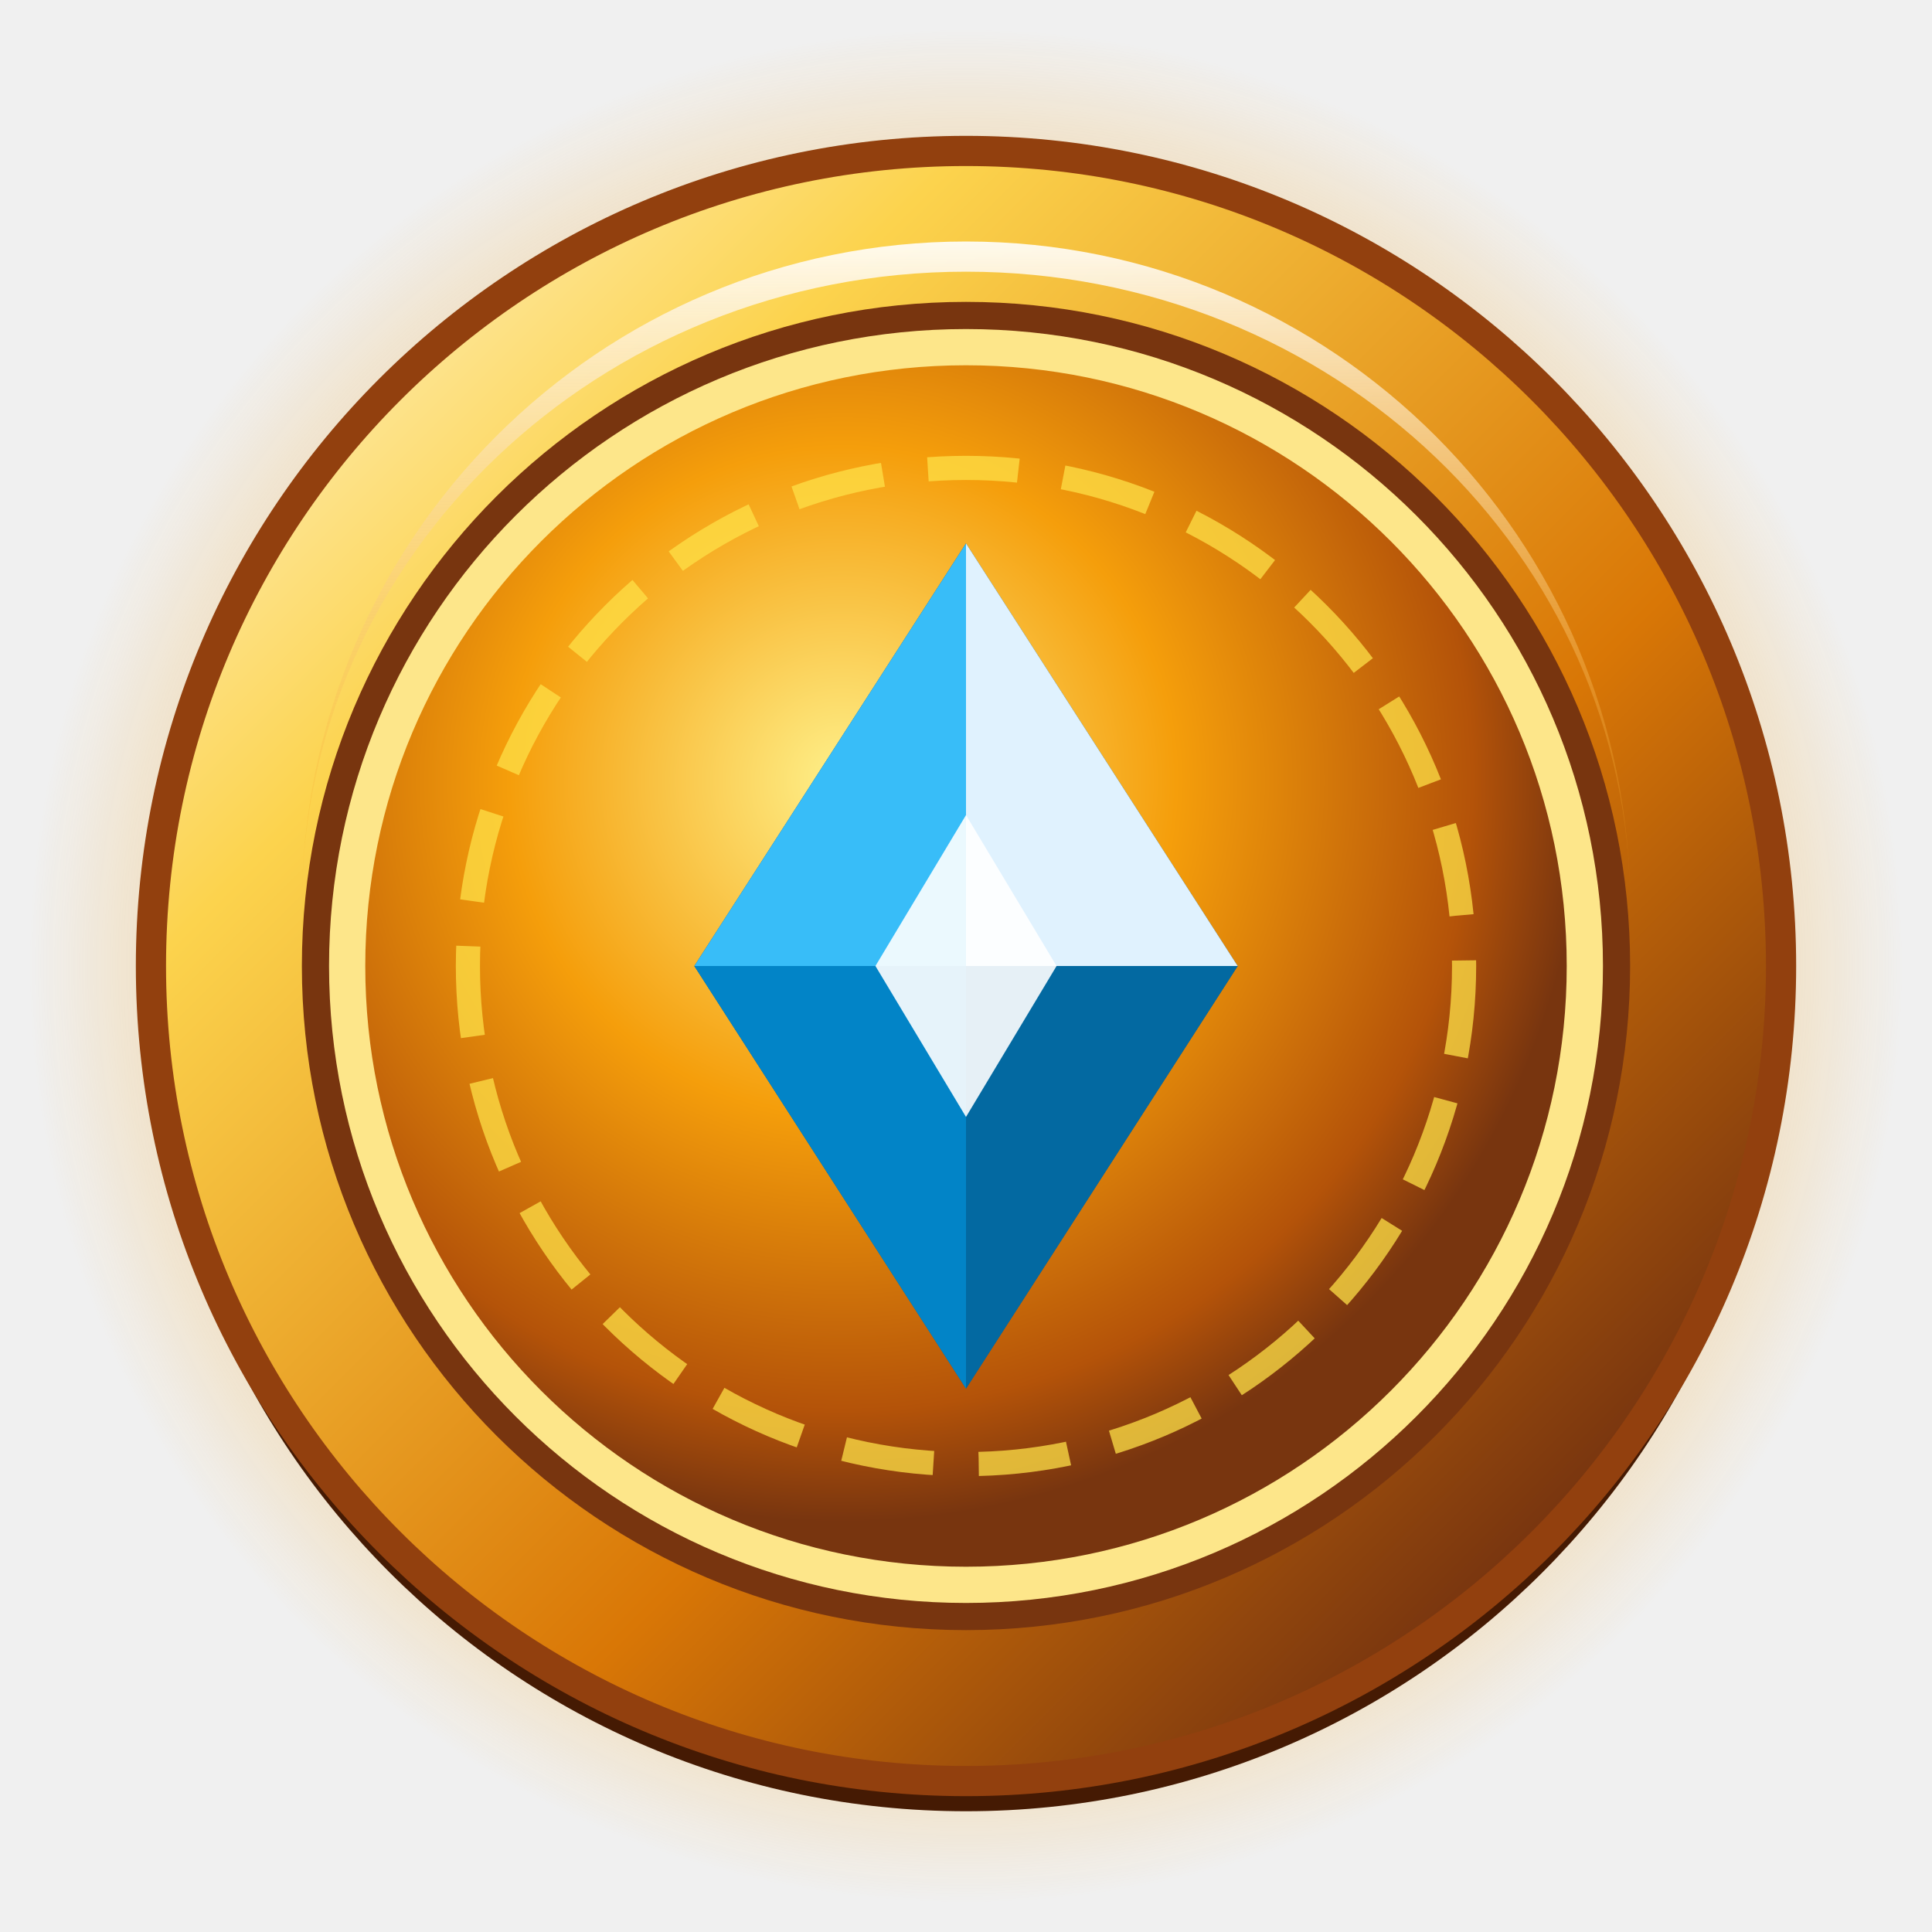
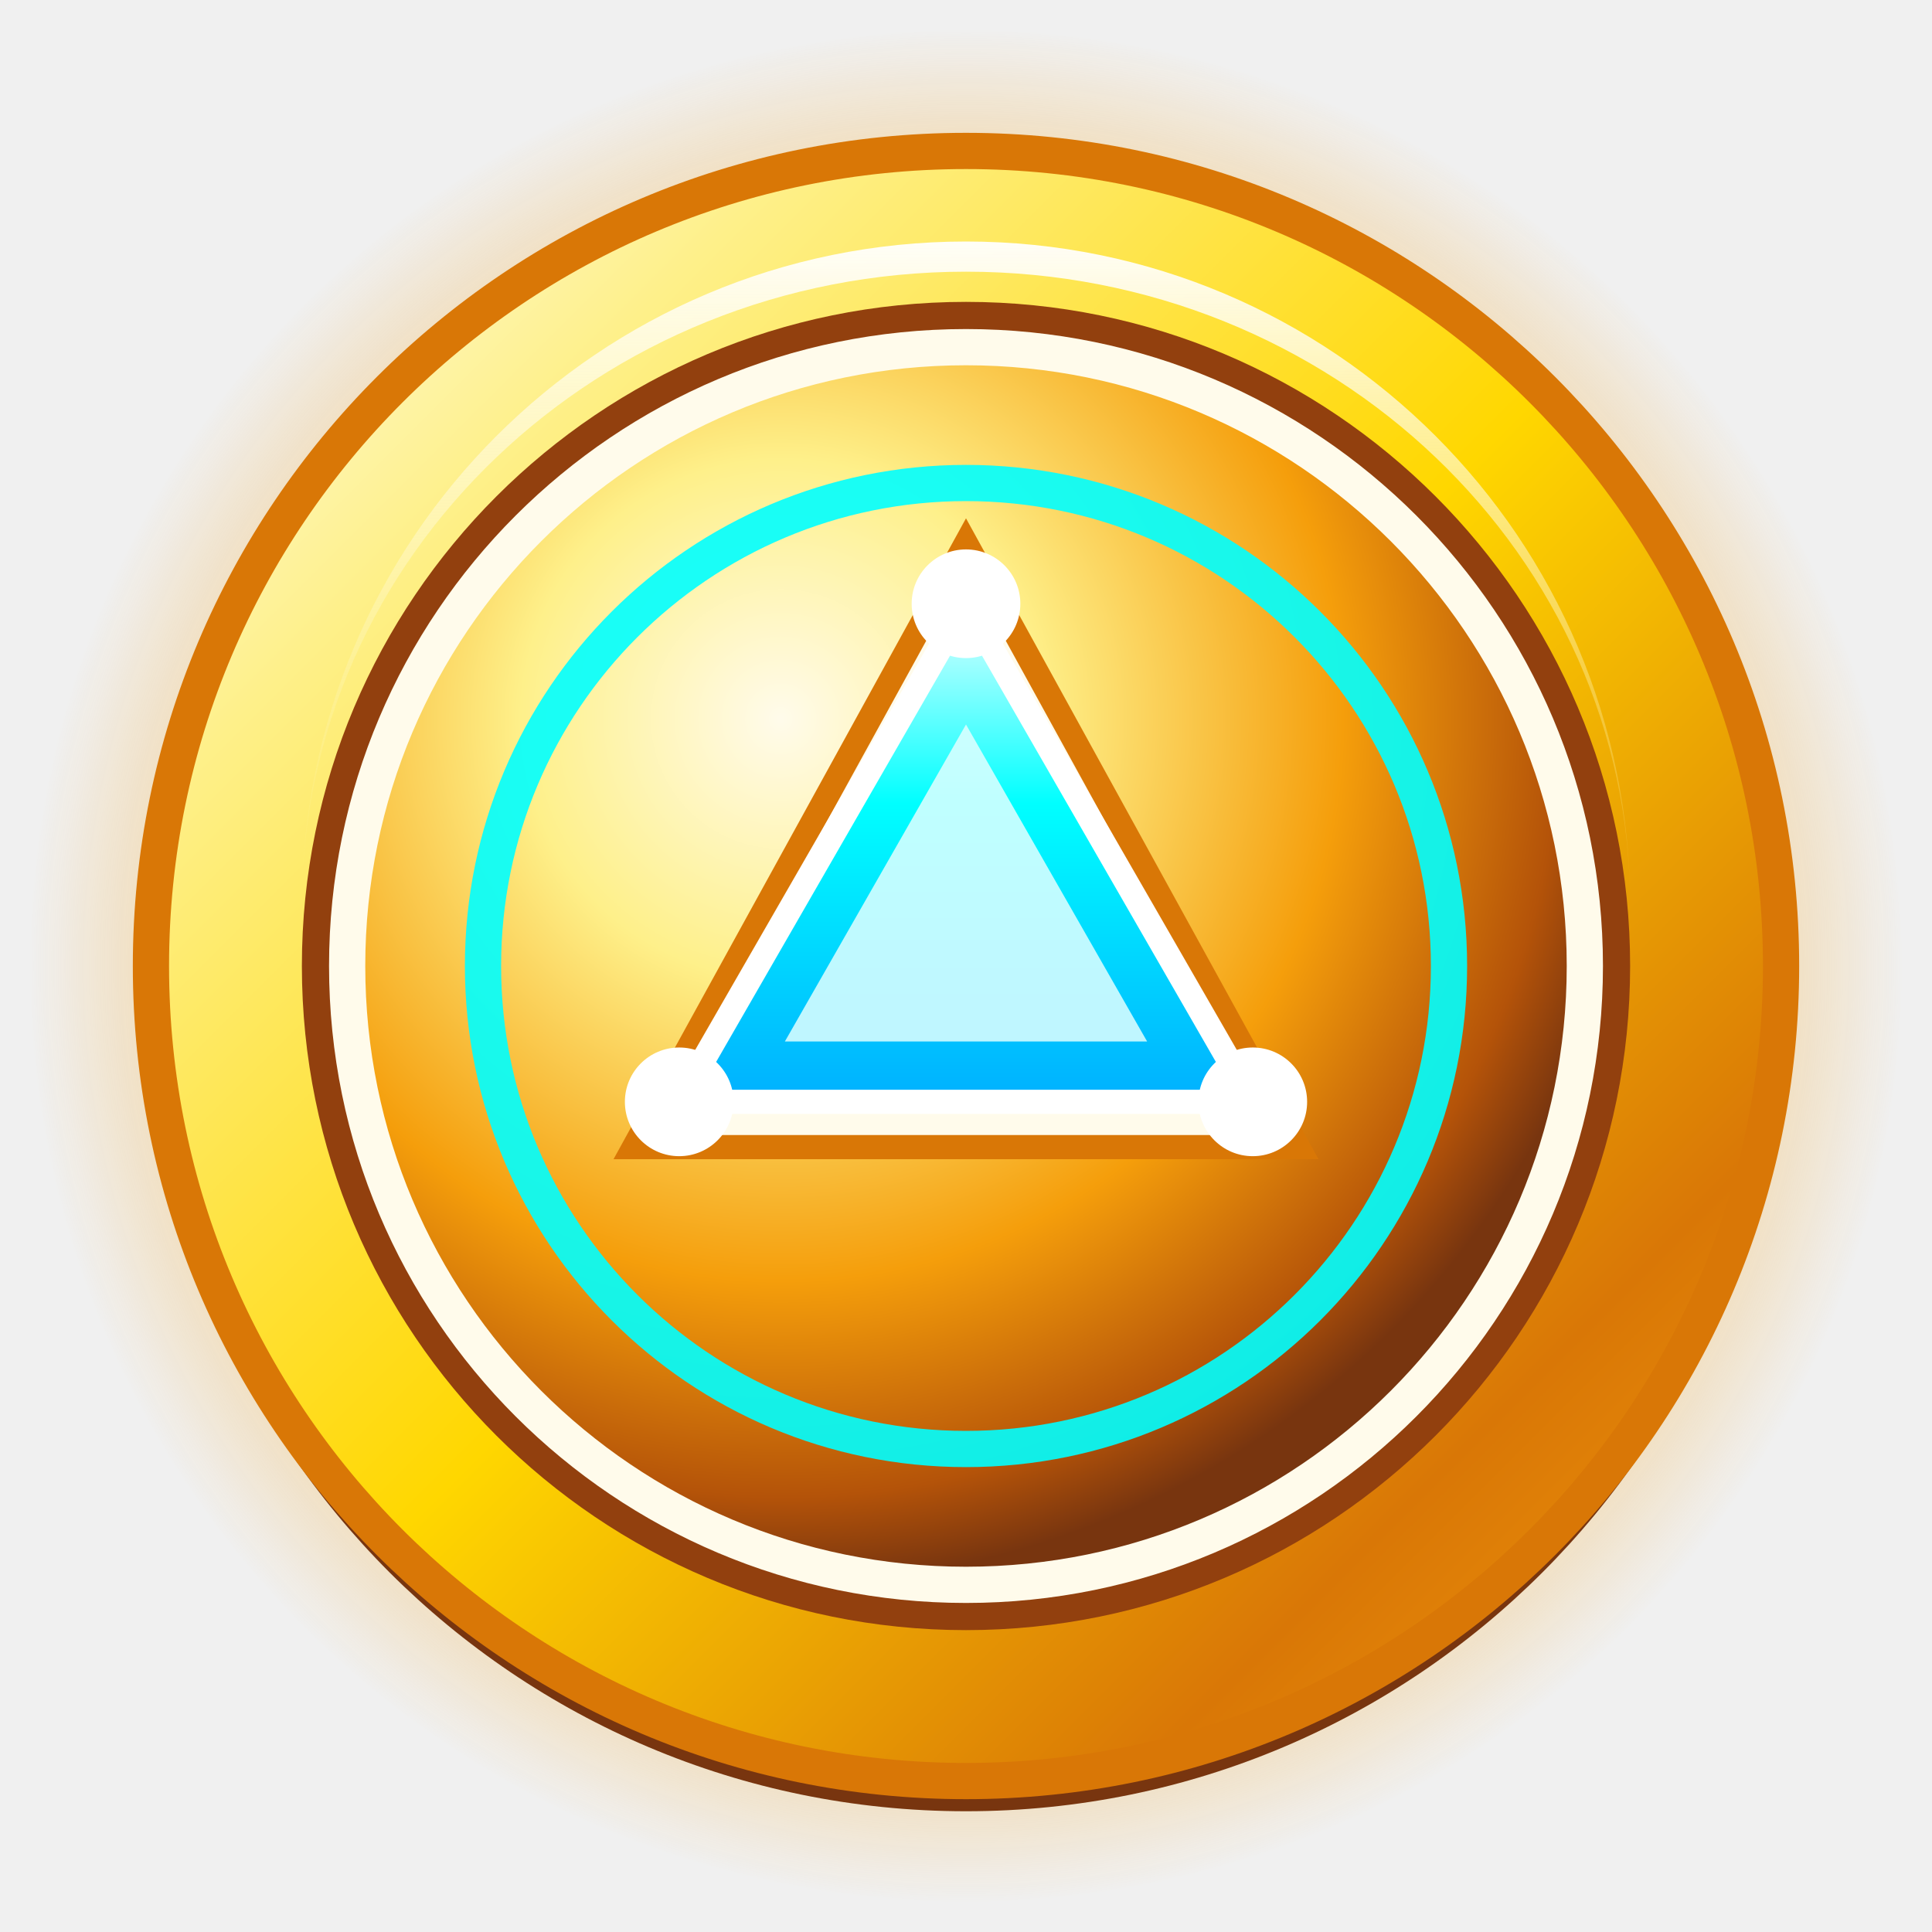
<svg xmlns="http://www.w3.org/2000/svg" viewBox="0 0 64 64" width="64" height="64">
  <defs>
    <linearGradient id="coinOuterRim" x1="0%" y1="0%" x2="100%" y2="100%">
-       <stop offset="0%" stop-color="#FFFBEB" />
-       <stop offset="25%" stop-color="#FCD34D" />
-       <stop offset="60%" stop-color="#D97706" />
-       <stop offset="85%" stop-color="#78350F" />
+       <stop offset="0%" stop-color="#FFFFFF" />
+       <stop offset="20%" stop-color="#FEF08A" />
+       <stop offset="50%" stop-color="#FFD700" />
+       <stop offset="80%" stop-color="#D97706" />
      <stop offset="100%" stop-color="#F59E0B" />
    </linearGradient>
    <linearGradient id="coinBevelTop" x1="50%" y1="0%" x2="50%" y2="100%">
-       <stop offset="0%" stop-color="#FFFFFF" stop-opacity="0.9" />
-       <stop offset="100%" stop-color="#F59E0B" stop-opacity="0.1" />
+       <stop offset="0%" stop-color="#FFFFFF" stop-opacity="0.95" />
+       <stop offset="100%" stop-color="#FEF08A" stop-opacity="0.1" />
    </linearGradient>
-     <radialGradient id="coinInnerFace" cx="40%" cy="35%" r="60%">
-       <stop offset="0%" stop-color="#FEF08A" />
-       <stop offset="45%" stop-color="#F59E0B" />
-       <stop offset="85%" stop-color="#B45309" />
+     <radialGradient id="coinInnerFace" cx="35%" cy="30%" r="70%">
+       <stop offset="0%" stop-color="#FFFBEB" />
+       <stop offset="30%" stop-color="#FEF08A" />
+       <stop offset="65%" stop-color="#F59E0B" />
+       <stop offset="90%" stop-color="#B45309" />
      <stop offset="100%" stop-color="#78350F" />
    </radialGradient>
-     <linearGradient id="coinCyanCore" x1="0%" y1="0%" x2="100%" y2="100%">
-       <stop offset="0%" stop-color="#E0F2FE" />
-       <stop offset="30%" stop-color="#38BDF8" />
-       <stop offset="70%" stop-color="#0284C7" />
-       <stop offset="100%" stop-color="#0369A1" />
+     <linearGradient id="neonCyanTri" x1="0%" y1="0%" x2="0%" y2="100%">
+       <stop offset="0%" stop-color="#E0FFFF" />
+       <stop offset="40%" stop-color="#00FFFF" />
+       <stop offset="100%" stop-color="#00B0FF" />
    </linearGradient>
    <radialGradient id="coinAmbientGlow" cx="50%" cy="50%" r="50%">
-       <stop offset="70%" stop-color="#F59E0B" stop-opacity="0.4" />
+       <stop offset="60%" stop-color="#FDE047" stop-opacity="0.55" />
+       <stop offset="85%" stop-color="#F59E0B" stop-opacity="0.25" />
      <stop offset="100%" stop-color="#F59E0B" stop-opacity="0" />
    </radialGradient>
  </defs>
  <circle cx="32" cy="32" r="31" fill="url(#coinAmbientGlow)" />
-   <circle cx="32" cy="33" r="27" fill="#451A03" />
-   <circle cx="32" cy="32" r="27" fill="url(#coinOuterRim)" stroke="#92400E" stroke-width="1" />
+   <circle cx="32" cy="33" r="27" fill="#78350F" />
+   <circle cx="32" cy="32" r="27" fill="url(#coinOuterRim)" stroke="#D97706" stroke-width="1.2" />
  <path d="M 10 30 A 22 22 0 0 1 54 30 A 22 21 0 0 0 10 30 Z" fill="url(#coinBevelTop)" />
-   <circle cx="32" cy="32" r="22" fill="#78350F" />
-   <circle cx="32" cy="32" r="20.5" fill="url(#coinInnerFace)" stroke="#FDE68A" stroke-width="1.2" />
-   <circle cx="32" cy="32" r="16.5" fill="none" stroke="#FDE047" stroke-width="0.8" stroke-dasharray="3 1.5" opacity="0.75" />
-   <polygon points="32,18 41,32 32,46 23,32" fill="#075985" />
-   <polygon points="32,18 23,32 32,32" fill="#38BDF8" />
-   <polygon points="32,18 41,32 32,32" fill="#E0F2FE" />
-   <polygon points="23,32 32,46 32,32" fill="#0284C7" />
-   <polygon points="41,32 32,46 32,32" fill="#0369A1" />
-   <polygon points="32,27 35,32 32,37 29,32" fill="#FFFFFF" opacity="0.9" />
+   <circle cx="32" cy="32" r="22" fill="#92400E" />
+   <circle cx="32" cy="32" r="20.5" fill="url(#coinInnerFace)" stroke="#FFFBEB" stroke-width="1.2" />
+   <circle cx="32" cy="32" r="16" fill="none" stroke="#00FFFF" stroke-width="1.2" opacity="0.9" />
+   <polygon points="32,18 43,38 21,38" fill="#FFFBEB" stroke="#D97706" stroke-width="0.8" />
+   <polygon points="32,20 41.5,36.5 22.5,36.5" fill="url(#neonCyanTri)" stroke="#FFFFFF" stroke-width="0.8" />
+   <polygon points="32,24 38,34.5 26,34.5" fill="#E0FFFF" opacity="0.85" />
+   <circle cx="32" cy="20" r="1.8" fill="#FFFFFF" />
+   <circle cx="41.5" cy="36.5" r="1.8" fill="#FFFFFF" />
+   <circle cx="22.5" cy="36.5" r="1.8" fill="#FFFFFF" />
</svg>
